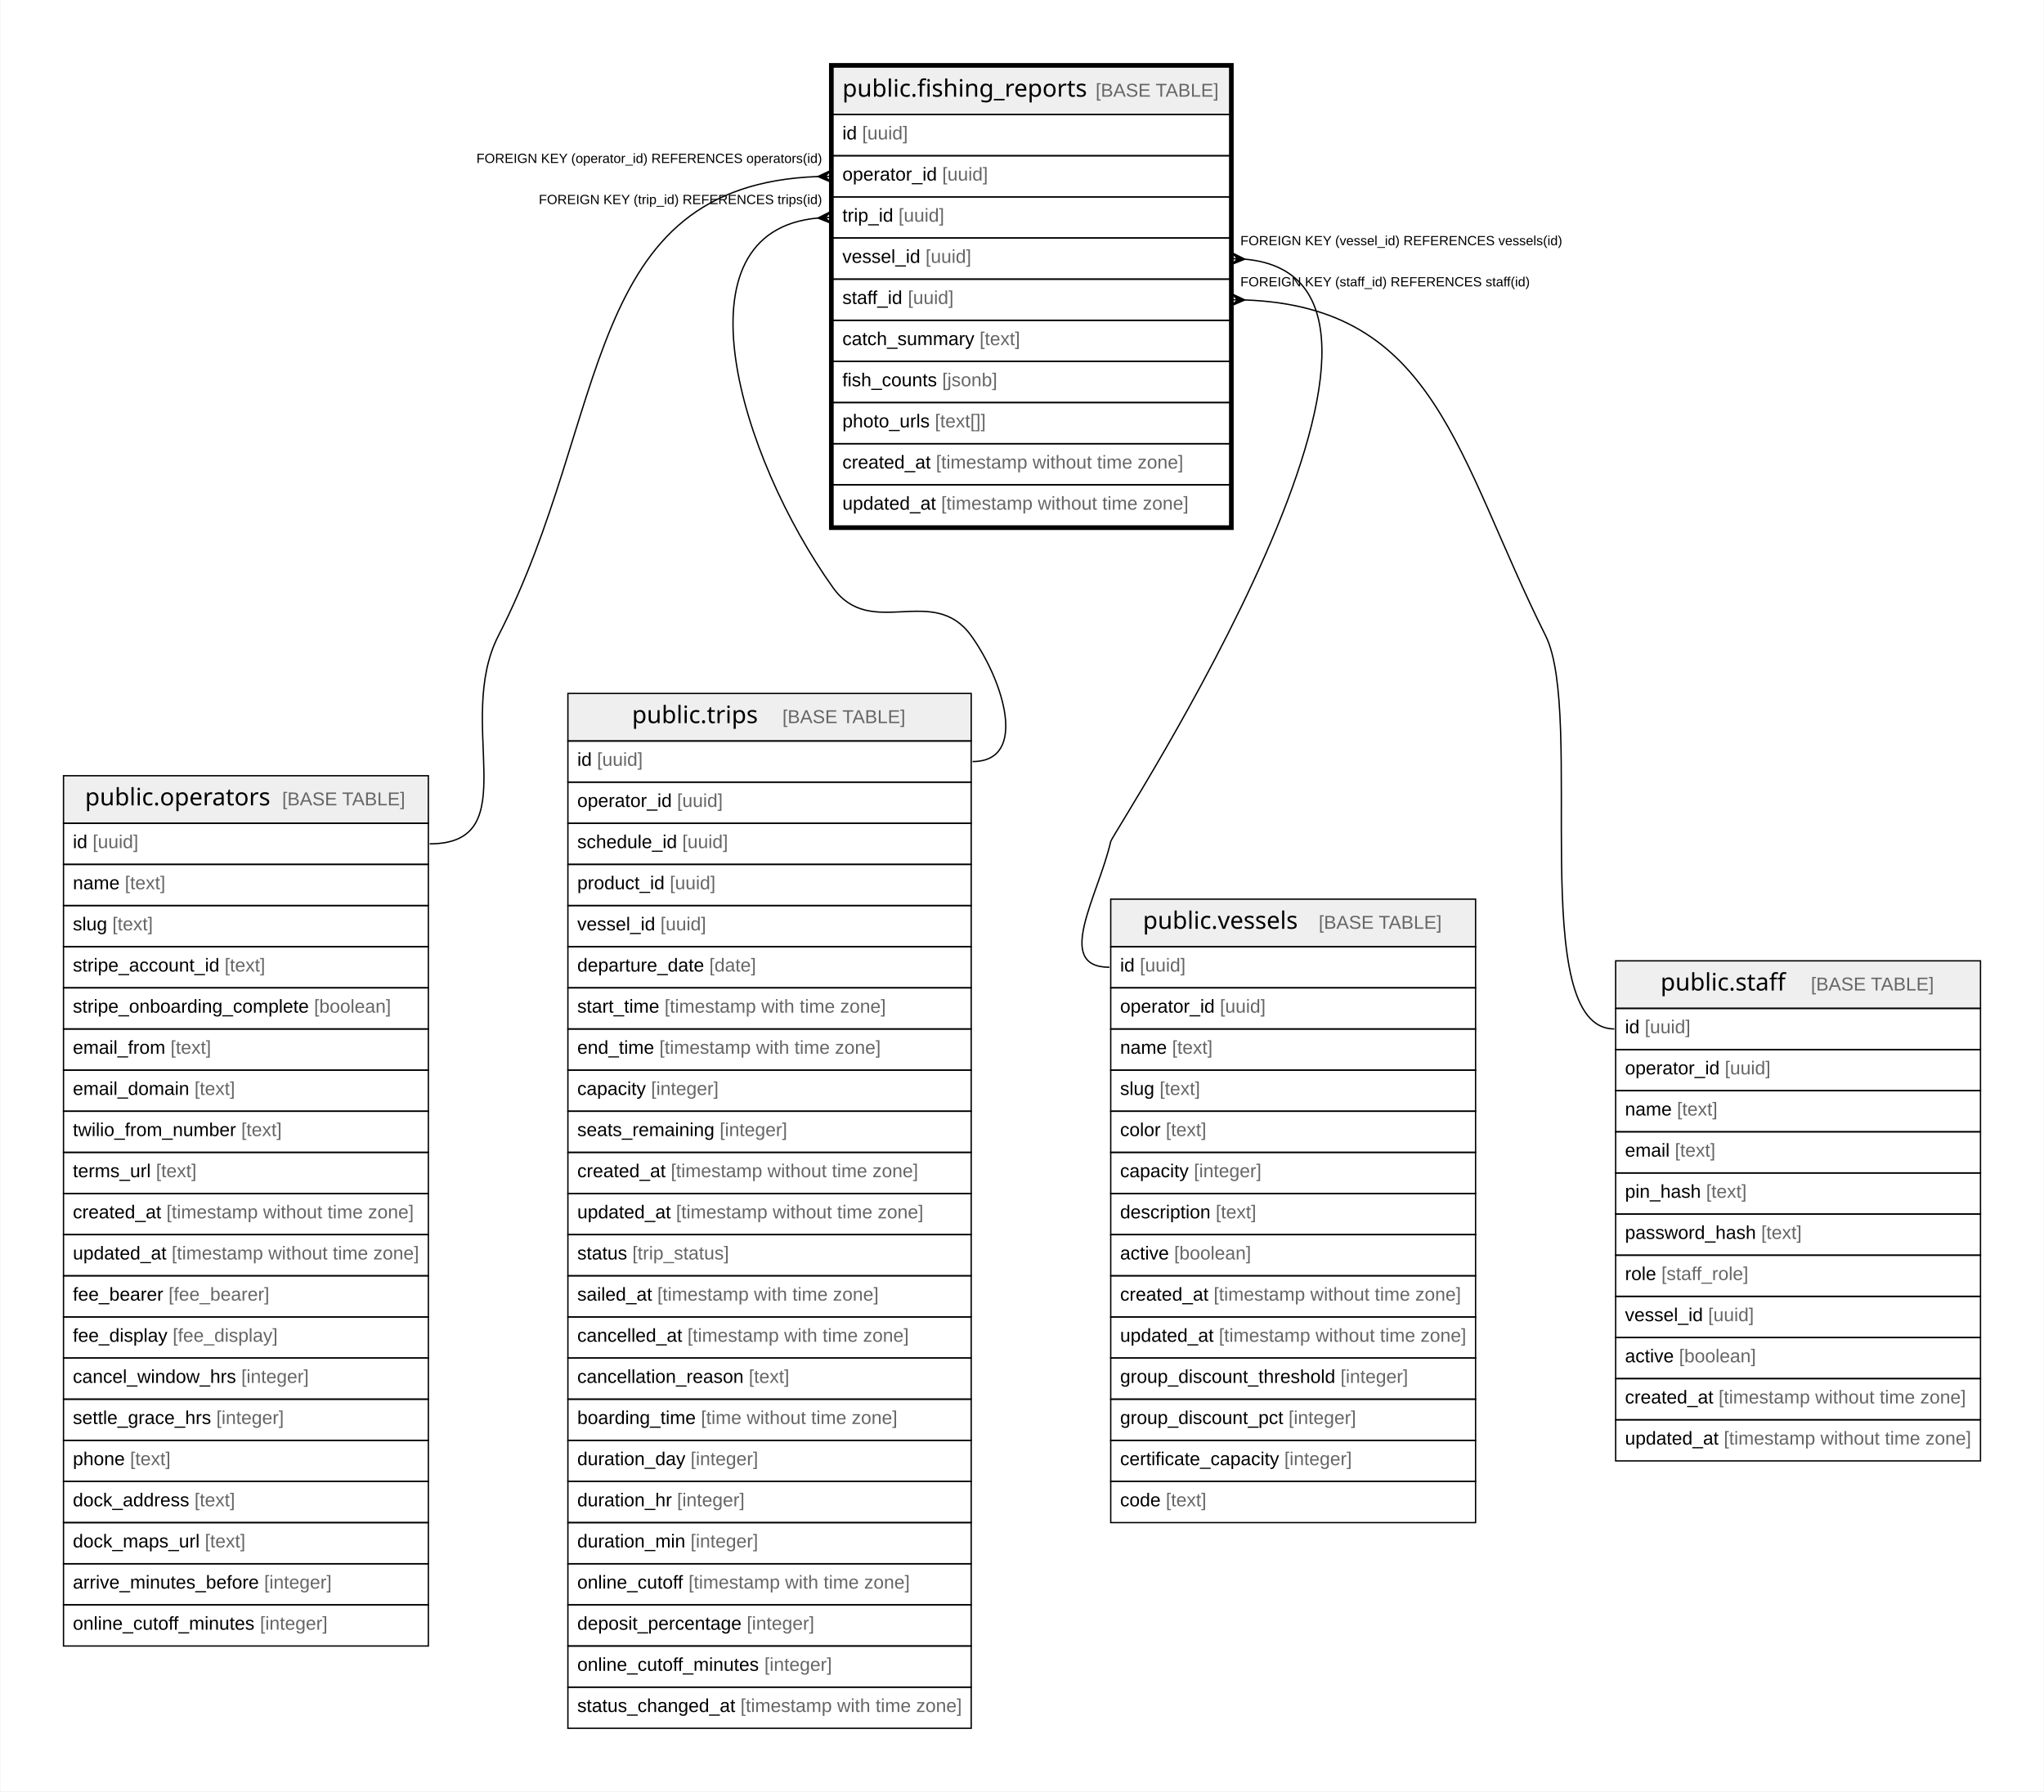
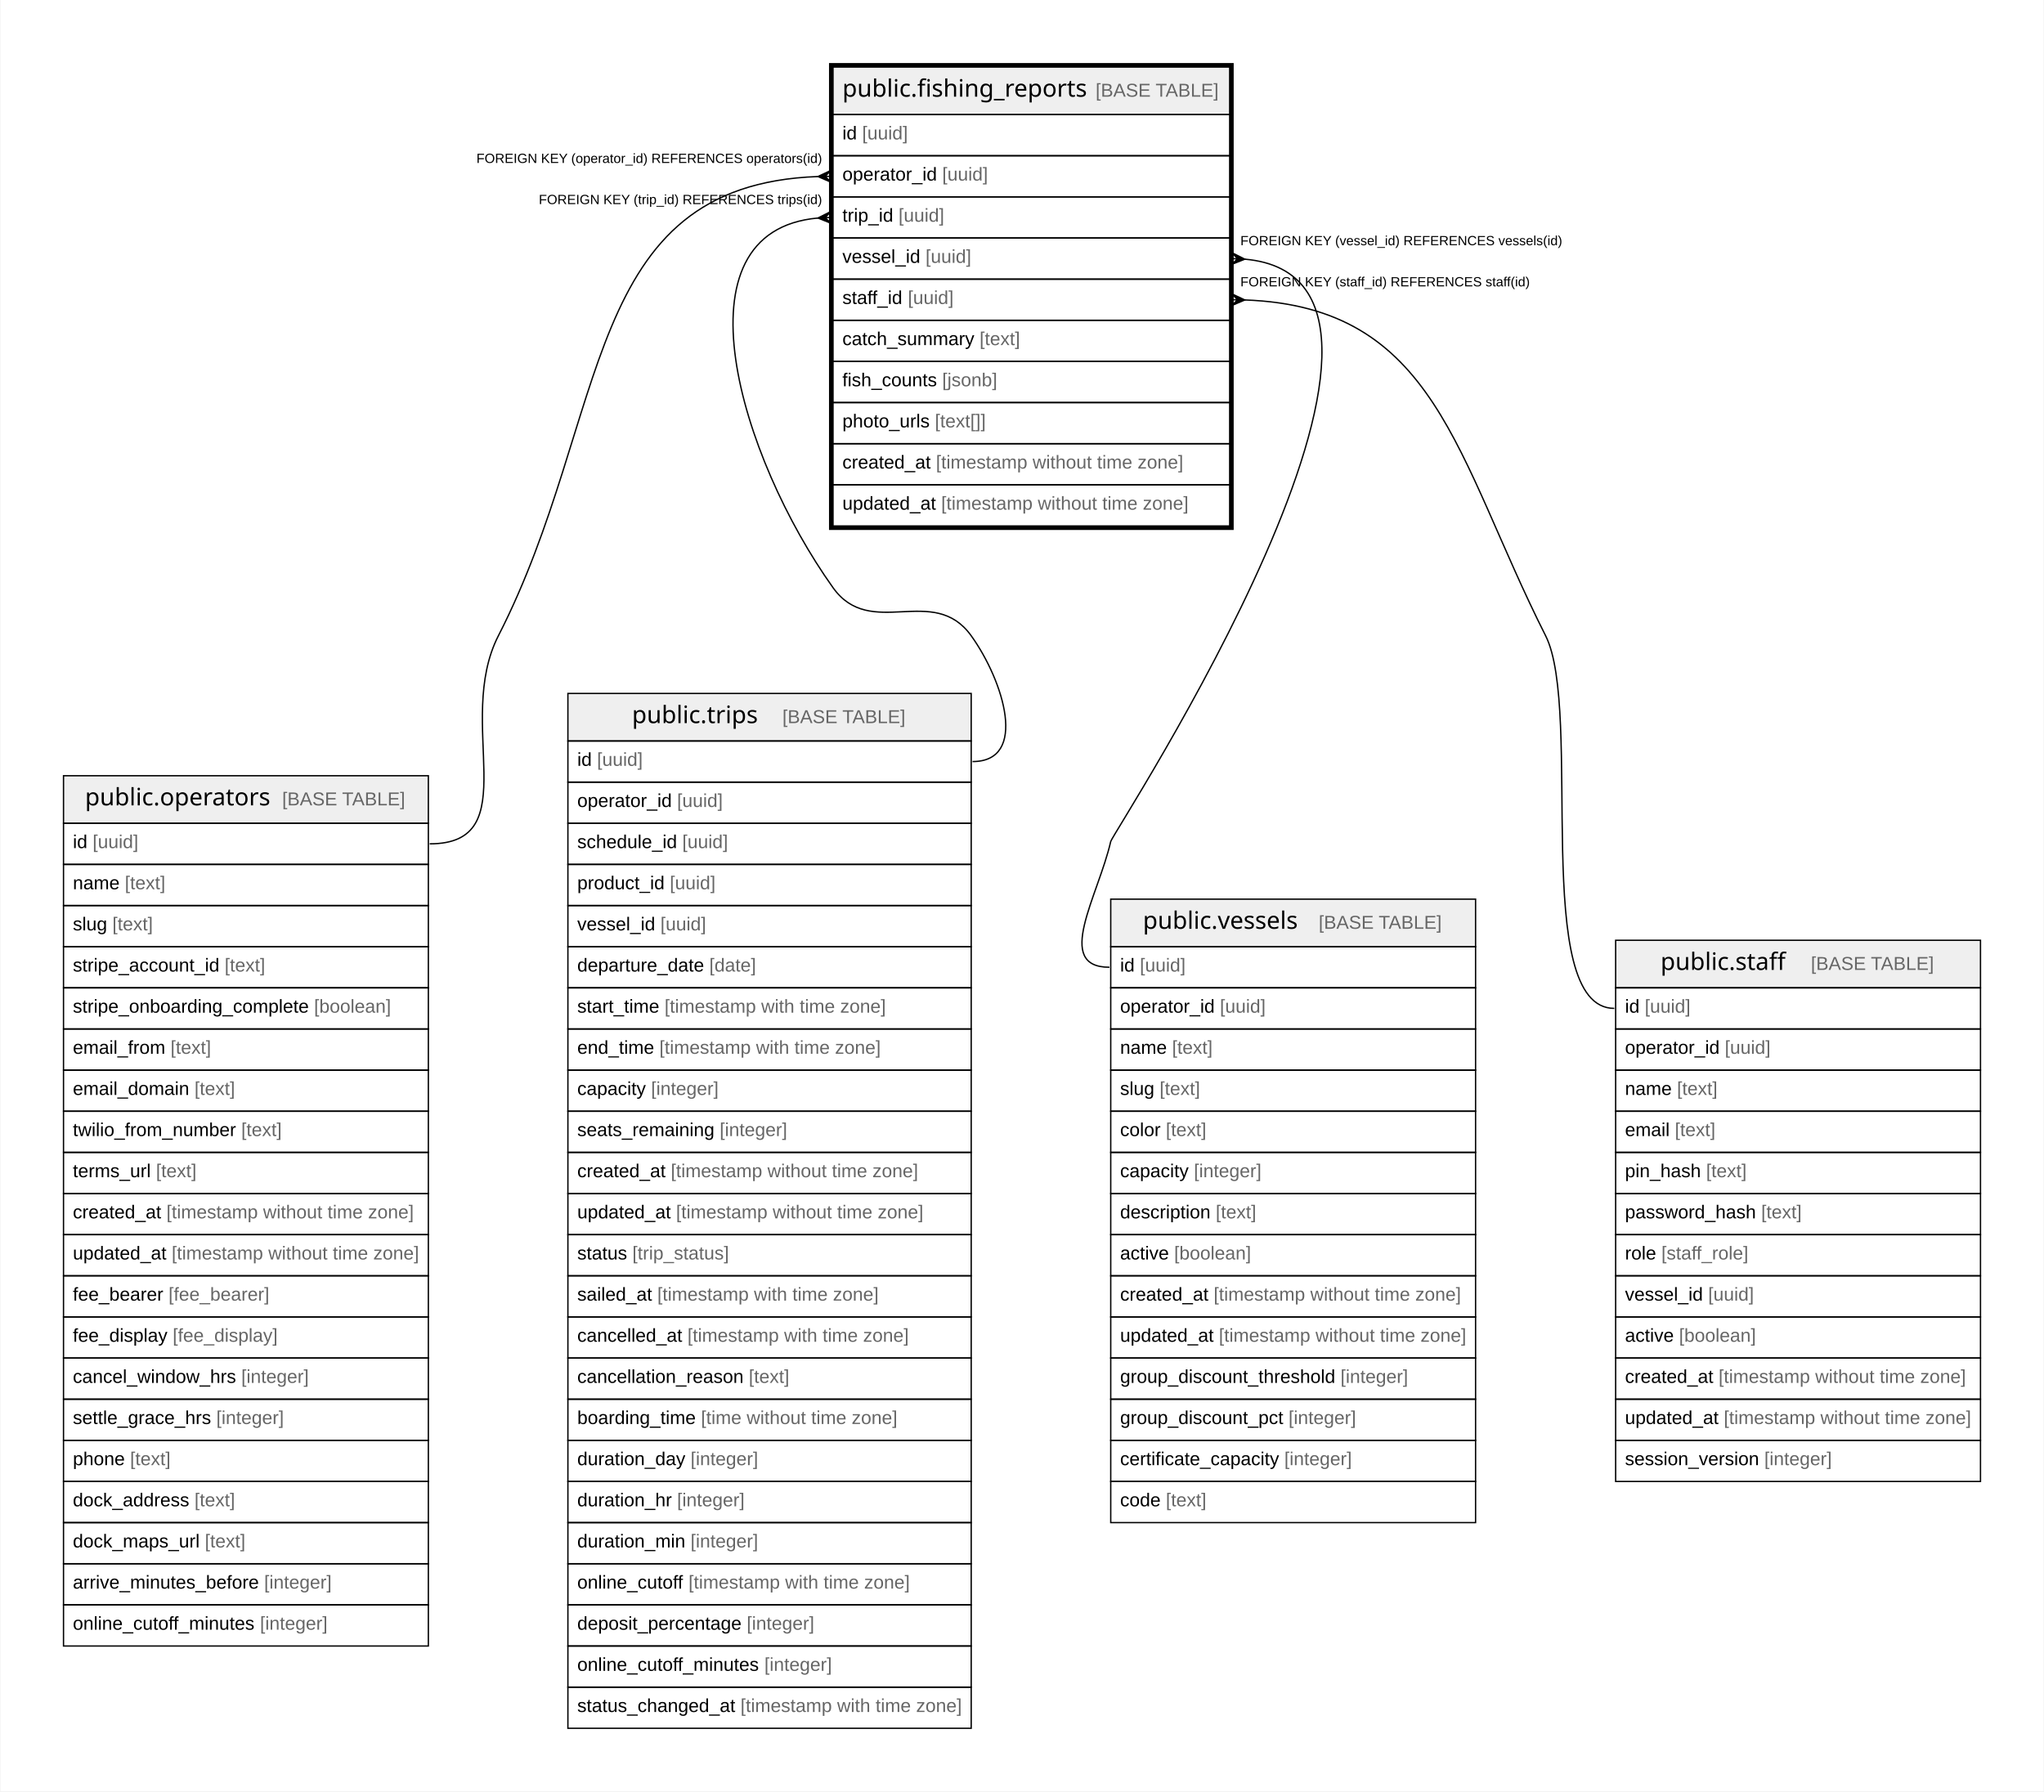
<svg xmlns="http://www.w3.org/2000/svg" width="1530pt" height="1341pt" viewBox="0.00 0.00 1529.54 1341.20">
  <g id="graph0" class="graph" transform="scale(1 1) rotate(0) translate(4 1337.2)">
    <polygon fill="white" stroke="none" points="-4,4 -4,-1337.2 1525.54,-1337.2 1525.54,4 -4,4" />
    <g id="node1" class="node">
      <polygon fill="#efefef" stroke="none" points="619.29,-1251.4 619.29,-1287 916.25,-1287 916.25,-1251.4 619.29,-1251.4" />
      <polygon fill="none" stroke="black" points="619.29,-1251.4 619.29,-1287 916.25,-1287 916.25,-1251.4 619.29,-1251.4" />
      <text text-anchor="start" x="626.29" y="-1264.8" font-family="Arial Bold" font-size="18.00">public.fishing_reports</text>
      <text text-anchor="start" x="784.76" y="-1264.8" font-family="Arial" font-size="14.00">    </text>
      <text text-anchor="start" x="815.88" y="-1264.8" font-family="Arial" font-size="14.00" fill="#666666">[BASE TABLE]</text>
      <polygon fill="none" stroke="black" points="619.29,-1220.6 619.29,-1251.4 916.25,-1251.4 916.25,-1220.6 619.29,-1220.6" />
      <text text-anchor="start" x="626.29" y="-1232.8" font-family="Arial" font-size="14.00">id </text>
      <text text-anchor="start" x="641.08" y="-1232.8" font-family="Arial" font-size="14.00" fill="#666666">[uuid]</text>
      <polygon fill="none" stroke="black" points="619.29,-1189.8 619.29,-1220.6 916.25,-1220.6 916.25,-1189.8 619.29,-1189.8" />
      <text text-anchor="start" x="626.29" y="-1202" font-family="Arial" font-size="14.00">operator_id </text>
      <text text-anchor="start" x="701.01" y="-1202" font-family="Arial" font-size="14.00" fill="#666666">[uuid]</text>
      <polygon fill="none" stroke="black" points="619.29,-1159 619.29,-1189.8 916.25,-1189.8 916.25,-1159 619.29,-1159" />
      <text text-anchor="start" x="626.29" y="-1171.2" font-family="Arial" font-size="14.00">trip_id </text>
      <text text-anchor="start" x="668.31" y="-1171.2" font-family="Arial" font-size="14.00" fill="#666666">[uuid]</text>
      <polygon fill="none" stroke="black" points="619.29,-1128.2 619.29,-1159 916.25,-1159 916.25,-1128.2 619.29,-1128.2" />
      <text text-anchor="start" x="626.29" y="-1140.4" font-family="Arial" font-size="14.00">vessel_id </text>
      <text text-anchor="start" x="688.54" y="-1140.4" font-family="Arial" font-size="14.00" fill="#666666">[uuid]</text>
      <polygon fill="none" stroke="black" points="619.29,-1097.4 619.29,-1128.2 916.25,-1128.2 916.25,-1097.4 619.29,-1097.4" />
      <text text-anchor="start" x="626.29" y="-1109.6" font-family="Arial" font-size="14.00">staff_id </text>
      <text text-anchor="start" x="675.32" y="-1109.6" font-family="Arial" font-size="14.00" fill="#666666">[uuid]</text>
      <polygon fill="none" stroke="black" points="619.29,-1066.6 619.29,-1097.4 916.25,-1097.4 916.25,-1066.6 619.29,-1066.6" />
      <text text-anchor="start" x="626.29" y="-1078.8" font-family="Arial" font-size="14.00">catch_summary </text>
      <text text-anchor="start" x="728.99" y="-1078.8" font-family="Arial" font-size="14.00" fill="#666666">[text]</text>
      <polygon fill="none" stroke="black" points="619.29,-1035.8 619.29,-1066.6 916.25,-1066.6 916.25,-1035.8 619.29,-1035.8" />
      <text text-anchor="start" x="626.29" y="-1048" font-family="Arial" font-size="14.00">fish_counts </text>
      <text text-anchor="start" x="701" y="-1048" font-family="Arial" font-size="14.00" fill="#666666">[jsonb]</text>
      <polygon fill="none" stroke="black" points="619.29,-1005 619.29,-1035.8 916.25,-1035.8 916.25,-1005 619.29,-1005" />
      <text text-anchor="start" x="626.29" y="-1017.2" font-family="Arial" font-size="14.00">photo_urls </text>
      <text text-anchor="start" x="695.56" y="-1017.2" font-family="Arial" font-size="14.00" fill="#666666">[text[]]</text>
      <polygon fill="none" stroke="black" points="619.29,-974.2 619.29,-1005 916.25,-1005 916.25,-974.2 619.29,-974.2" />
      <text text-anchor="start" x="626.29" y="-986.4" font-family="Arial" font-size="14.00">created_at </text>
      <text text-anchor="start" x="696.34" y="-986.4" font-family="Arial" font-size="14.00" fill="#666666">[timestamp without time zone]</text>
      <polygon fill="none" stroke="black" points="619.29,-943.4 619.29,-974.2 916.25,-974.2 916.25,-943.4 619.29,-943.4" />
      <text text-anchor="start" x="626.29" y="-955.6" font-family="Arial" font-size="14.00">updated_at </text>
      <text text-anchor="start" x="700.25" y="-955.6" font-family="Arial" font-size="14.00" fill="#666666">[timestamp without time zone]</text>
      <polygon fill="none" stroke="black" stroke-width="3" points="617.79,-941.9 617.79,-1288.5 917.75,-1288.5 917.75,-941.9 617.79,-941.9" />
    </g>
    <g id="node2" class="node">
      <polygon fill="#efefef" stroke="none" points="43.2,-720.8 43.2,-756.4 316.34,-756.4 316.34,-720.8 43.2,-720.8" />
      <polygon fill="none" stroke="black" points="43.2,-720.8 43.2,-756.4 316.34,-756.4 316.34,-720.8 43.2,-720.8" />
      <text text-anchor="start" x="59.3" y="-734.2" font-family="Arial Bold" font-size="18.00">public.operators</text>
      <text text-anchor="start" x="175.76" y="-734.2" font-family="Arial" font-size="14.00">    </text>
      <text text-anchor="start" x="206.88" y="-734.2" font-family="Arial" font-size="14.00" fill="#666666">[BASE TABLE]</text>
      <polygon fill="none" stroke="black" points="43.2,-690 43.2,-720.8 316.34,-720.8 316.34,-690 43.2,-690" />
      <text text-anchor="start" x="50.2" y="-702.2" font-family="Arial" font-size="14.00">id </text>
      <text text-anchor="start" x="64.99" y="-702.2" font-family="Arial" font-size="14.00" fill="#666666">[uuid]</text>
      <polygon fill="none" stroke="black" points="43.2,-659.2 43.2,-690 316.34,-690 316.34,-659.2 43.2,-659.2" />
      <text text-anchor="start" x="50.2" y="-671.4" font-family="Arial" font-size="14.00">name </text>
      <text text-anchor="start" x="89.11" y="-671.4" font-family="Arial" font-size="14.00" fill="#666666">[text]</text>
      <polygon fill="none" stroke="black" points="43.2,-628.4 43.2,-659.2 316.34,-659.2 316.34,-628.4 43.2,-628.4" />
      <text text-anchor="start" x="50.2" y="-640.6" font-family="Arial" font-size="14.00">slug </text>
      <text text-anchor="start" x="79.77" y="-640.6" font-family="Arial" font-size="14.00" fill="#666666">[text]</text>
      <polygon fill="none" stroke="black" points="43.2,-597.6 43.2,-628.4 316.34,-628.4 316.34,-597.6 43.2,-597.6" />
      <text text-anchor="start" x="50.2" y="-609.8" font-family="Arial" font-size="14.00">stripe_account_id </text>
      <text text-anchor="start" x="163.83" y="-609.8" font-family="Arial" font-size="14.00" fill="#666666">[text]</text>
      <polygon fill="none" stroke="black" points="43.2,-566.8 43.2,-597.6 316.34,-597.6 316.34,-566.8 43.2,-566.8" />
      <text text-anchor="start" x="50.2" y="-579" font-family="Arial" font-size="14.00">stripe_onboarding_complete </text>
      <text text-anchor="start" x="230.76" y="-579" font-family="Arial" font-size="14.00" fill="#666666">[boolean]</text>
      <polygon fill="none" stroke="black" points="43.2,-536 43.2,-566.8 316.34,-566.8 316.34,-536 43.2,-536" />
      <text text-anchor="start" x="50.2" y="-548.2" font-family="Arial" font-size="14.00">email_from </text>
      <text text-anchor="start" x="123.33" y="-548.2" font-family="Arial" font-size="14.00" fill="#666666">[text]</text>
      <polygon fill="none" stroke="black" points="43.2,-505.2 43.2,-536 316.34,-536 316.34,-505.2 43.2,-505.2" />
      <text text-anchor="start" x="50.2" y="-517.4" font-family="Arial" font-size="14.00">email_domain </text>
      <text text-anchor="start" x="141.25" y="-517.4" font-family="Arial" font-size="14.00" fill="#666666">[text]</text>
      <polygon fill="none" stroke="black" points="43.2,-474.4 43.2,-505.2 316.34,-505.2 316.34,-474.4 43.2,-474.4" />
      <text text-anchor="start" x="50.2" y="-486.6" font-family="Arial" font-size="14.00">twilio_from_number </text>
      <text text-anchor="start" x="176.25" y="-486.6" font-family="Arial" font-size="14.00" fill="#666666">[text]</text>
      <polygon fill="none" stroke="black" points="43.2,-443.6 43.2,-474.4 316.34,-474.4 316.34,-443.6 43.2,-443.6" />
      <text text-anchor="start" x="50.2" y="-455.8" font-family="Arial" font-size="14.00">terms_url </text>
      <text text-anchor="start" x="112.43" y="-455.8" font-family="Arial" font-size="14.00" fill="#666666">[text]</text>
      <polygon fill="none" stroke="black" points="43.2,-412.8 43.2,-443.6 316.34,-443.6 316.34,-412.8 43.2,-412.8" />
      <text text-anchor="start" x="50.2" y="-425" font-family="Arial" font-size="14.00">created_at </text>
      <text text-anchor="start" x="120.25" y="-425" font-family="Arial" font-size="14.00" fill="#666666">[timestamp without time zone]</text>
      <polygon fill="none" stroke="black" points="43.2,-382 43.2,-412.8 316.34,-412.8 316.34,-382 43.2,-382" />
      <text text-anchor="start" x="50.2" y="-394.2" font-family="Arial" font-size="14.00">updated_at </text>
      <text text-anchor="start" x="124.16" y="-394.2" font-family="Arial" font-size="14.00" fill="#666666">[timestamp without time zone]</text>
      <polygon fill="none" stroke="black" points="43.2,-351.2 43.2,-382 316.34,-382 316.34,-351.2 43.2,-351.2" />
      <text text-anchor="start" x="50.2" y="-363.4" font-family="Arial" font-size="14.00">fee_bearer </text>
      <text text-anchor="start" x="121.81" y="-363.4" font-family="Arial" font-size="14.00" fill="#666666">[fee_bearer]</text>
      <polygon fill="none" stroke="black" points="43.2,-320.4 43.2,-351.2 316.34,-351.2 316.34,-320.4 43.2,-320.4" />
      <text text-anchor="start" x="50.2" y="-332.6" font-family="Arial" font-size="14.00">fee_display </text>
      <text text-anchor="start" x="124.92" y="-332.6" font-family="Arial" font-size="14.00" fill="#666666">[fee_display]</text>
      <polygon fill="none" stroke="black" points="43.2,-289.6 43.2,-320.4 316.34,-320.4 316.34,-289.6 43.2,-289.6" />
      <text text-anchor="start" x="50.2" y="-301.8" font-family="Arial" font-size="14.00">cancel_window_hrs </text>
      <text text-anchor="start" x="176.27" y="-301.8" font-family="Arial" font-size="14.00" fill="#666666">[integer]</text>
      <polygon fill="none" stroke="black" points="43.2,-258.8 43.2,-289.6 316.34,-289.6 316.34,-258.8 43.2,-258.8" />
      <text text-anchor="start" x="50.2" y="-271" font-family="Arial" font-size="14.00">settle_grace_hrs </text>
      <text text-anchor="start" x="157.59" y="-271" font-family="Arial" font-size="14.00" fill="#666666">[integer]</text>
      <polygon fill="none" stroke="black" points="43.2,-228 43.2,-258.8 316.34,-258.8 316.34,-228 43.2,-228" />
      <text text-anchor="start" x="50.2" y="-240.2" font-family="Arial" font-size="14.00">phone </text>
      <text text-anchor="start" x="93.02" y="-240.2" font-family="Arial" font-size="14.00" fill="#666666">[text]</text>
      <polygon fill="none" stroke="black" points="43.2,-197.2 43.2,-228 316.34,-228 316.34,-197.2 43.2,-197.2" />
      <text text-anchor="start" x="50.2" y="-209.4" font-family="Arial" font-size="14.00">dock_address </text>
      <text text-anchor="start" x="141.25" y="-209.4" font-family="Arial" font-size="14.00" fill="#666666">[text]</text>
      <polygon fill="none" stroke="black" points="43.2,-166.4 43.2,-197.2 316.34,-197.2 316.34,-166.4 43.2,-166.4" />
      <text text-anchor="start" x="50.2" y="-178.6" font-family="Arial" font-size="14.00">dock_maps_url </text>
      <text text-anchor="start" x="149.03" y="-178.6" font-family="Arial" font-size="14.00" fill="#666666">[text]</text>
      <polygon fill="none" stroke="black" points="43.2,-135.6 43.2,-166.4 316.34,-166.4 316.34,-135.6 43.2,-135.6" />
      <text text-anchor="start" x="50.2" y="-147.8" font-family="Arial" font-size="14.00">arrive_minutes_before </text>
      <text text-anchor="start" x="193.39" y="-147.8" font-family="Arial" font-size="14.00" fill="#666666">[integer]</text>
      <polygon fill="none" stroke="black" points="43.2,-104.8 43.2,-135.6 316.34,-135.6 316.34,-104.8 43.2,-104.8" />
      <text text-anchor="start" x="50.2" y="-117" font-family="Arial" font-size="14.00">online_cutoff_minutes </text>
      <text text-anchor="start" x="190.29" y="-117" font-family="Arial" font-size="14.00" fill="#666666">[integer]</text>
    </g>
    <g id="edge1" class="edge">
      <path fill="none" stroke="black" d="M608,-1205.02C430.32,-1198.68 453.25,-1026.2 368.77,-861.2 335.54,-796.29 390.26,-705.4 317.34,-705.4" />
      <polygon fill="black" stroke="black" points="607.96,-1205.02 617.88,-1209.69 613.29,-1205.11 617.62,-1205.19 617.62,-1205.19 617.62,-1205.19 613.29,-1205.11 618.03,-1200.69 607.96,-1205.02" />
      <text text-anchor="start" x="352.32" y="-1215.2" font-family="Arial" font-size="10.00">FOREIGN KEY (operator_id) REFERENCES operators(id)</text>
    </g>
    <g id="node3" class="node">
      <polygon fill="#efefef" stroke="none" points="420.81,-782.4 420.81,-818 722.74,-818 722.74,-782.4 420.81,-782.4" />
      <polygon fill="none" stroke="black" points="420.81,-782.4 420.81,-818 722.74,-818 722.74,-782.4 420.81,-782.4" />
      <text text-anchor="start" x="468.78" y="-795.8" font-family="Arial Bold" font-size="18.00">public.trips</text>
      <text text-anchor="start" x="550.27" y="-795.8" font-family="Arial" font-size="14.00">    </text>
      <text text-anchor="start" x="581.39" y="-795.8" font-family="Arial" font-size="14.00" fill="#666666">[BASE TABLE]</text>
      <polygon fill="none" stroke="black" points="420.81,-751.6 420.81,-782.4 722.74,-782.4 722.74,-751.6 420.81,-751.6" />
      <text text-anchor="start" x="427.81" y="-763.8" font-family="Arial" font-size="14.00">id </text>
      <text text-anchor="start" x="442.59" y="-763.8" font-family="Arial" font-size="14.00" fill="#666666">[uuid]</text>
      <polygon fill="none" stroke="black" points="420.81,-720.8 420.81,-751.6 722.74,-751.6 722.74,-720.8 420.81,-720.8" />
      <text text-anchor="start" x="427.81" y="-733" font-family="Arial" font-size="14.00">operator_id </text>
      <text text-anchor="start" x="502.52" y="-733" font-family="Arial" font-size="14.00" fill="#666666">[uuid]</text>
      <polygon fill="none" stroke="black" points="420.81,-690 420.81,-720.8 722.74,-720.8 722.74,-690 420.81,-690" />
      <text text-anchor="start" x="427.81" y="-702.2" font-family="Arial" font-size="14.00">schedule_id </text>
      <text text-anchor="start" x="506.42" y="-702.2" font-family="Arial" font-size="14.00" fill="#666666">[uuid]</text>
      <polygon fill="none" stroke="black" points="420.81,-659.2 420.81,-690 722.74,-690 722.74,-659.2 420.81,-659.2" />
      <text text-anchor="start" x="427.81" y="-671.4" font-family="Arial" font-size="14.00">product_id </text>
      <text text-anchor="start" x="497.08" y="-671.4" font-family="Arial" font-size="14.00" fill="#666666">[uuid]</text>
      <polygon fill="none" stroke="black" points="420.81,-628.4 420.81,-659.2 722.74,-659.2 722.74,-628.4 420.81,-628.4" />
      <text text-anchor="start" x="427.81" y="-640.6" font-family="Arial" font-size="14.00">vessel_id </text>
      <text text-anchor="start" x="490.06" y="-640.6" font-family="Arial" font-size="14.00" fill="#666666">[uuid]</text>
      <polygon fill="none" stroke="black" points="420.81,-597.6 420.81,-628.4 722.74,-628.4 722.74,-597.6 420.81,-597.6" />
      <text text-anchor="start" x="427.81" y="-609.8" font-family="Arial" font-size="14.00">departure_date </text>
      <text text-anchor="start" x="526.66" y="-609.8" font-family="Arial" font-size="14.00" fill="#666666">[date]</text>
      <polygon fill="none" stroke="black" points="420.81,-566.8 420.81,-597.6 722.74,-597.6 722.74,-566.8 420.81,-566.8" />
      <text text-anchor="start" x="427.81" y="-579" font-family="Arial" font-size="14.00">start_time </text>
      <text text-anchor="start" x="493.16" y="-579" font-family="Arial" font-size="14.00" fill="#666666">[timestamp with time zone]</text>
      <polygon fill="none" stroke="black" points="420.81,-536 420.81,-566.8 722.74,-566.8 722.74,-536 420.81,-536" />
      <text text-anchor="start" x="427.81" y="-548.2" font-family="Arial" font-size="14.00">end_time </text>
      <text text-anchor="start" x="489.29" y="-548.2" font-family="Arial" font-size="14.00" fill="#666666">[timestamp with time zone]</text>
      <polygon fill="none" stroke="black" points="420.81,-505.2 420.81,-536 722.74,-536 722.74,-505.2 420.81,-505.2" />
      <text text-anchor="start" x="427.81" y="-517.4" font-family="Arial" font-size="14.00">capacity </text>
      <text text-anchor="start" x="483.05" y="-517.4" font-family="Arial" font-size="14.00" fill="#666666">[integer]</text>
      <polygon fill="none" stroke="black" points="420.81,-474.4 420.81,-505.2 722.74,-505.2 722.74,-474.4 420.81,-474.4" />
      <text text-anchor="start" x="427.81" y="-486.6" font-family="Arial" font-size="14.00">seats_remaining </text>
      <text text-anchor="start" x="534.42" y="-486.6" font-family="Arial" font-size="14.00" fill="#666666">[integer]</text>
      <polygon fill="none" stroke="black" points="420.81,-443.6 420.81,-474.4 722.74,-474.4 722.74,-443.6 420.81,-443.6" />
      <text text-anchor="start" x="427.81" y="-455.8" font-family="Arial" font-size="14.00">created_at </text>
      <text text-anchor="start" x="497.85" y="-455.8" font-family="Arial" font-size="14.00" fill="#666666">[timestamp without time zone]</text>
      <polygon fill="none" stroke="black" points="420.81,-412.8 420.81,-443.6 722.74,-443.6 722.74,-412.8 420.81,-412.8" />
      <text text-anchor="start" x="427.81" y="-425" font-family="Arial" font-size="14.00">updated_at </text>
      <text text-anchor="start" x="501.76" y="-425" font-family="Arial" font-size="14.00" fill="#666666">[timestamp without time zone]</text>
      <polygon fill="none" stroke="black" points="420.81,-382 420.81,-412.8 722.74,-412.8 722.74,-382 420.81,-382" />
      <text text-anchor="start" x="427.81" y="-394.2" font-family="Arial" font-size="14.00">status </text>
      <text text-anchor="start" x="469.05" y="-394.2" font-family="Arial" font-size="14.00" fill="#666666">[trip_status]</text>
      <polygon fill="none" stroke="black" points="420.81,-351.2 420.81,-382 722.74,-382 722.74,-351.2 420.81,-351.2" />
      <text text-anchor="start" x="427.81" y="-363.4" font-family="Arial" font-size="14.00">sailed_at </text>
      <text text-anchor="start" x="487.74" y="-363.4" font-family="Arial" font-size="14.00" fill="#666666">[timestamp with time zone]</text>
      <polygon fill="none" stroke="black" points="420.81,-320.4 420.81,-351.2 722.74,-351.2 722.74,-320.4 420.81,-320.4" />
      <text text-anchor="start" x="427.81" y="-332.6" font-family="Arial" font-size="14.00">cancelled_at </text>
      <text text-anchor="start" x="510.31" y="-332.6" font-family="Arial" font-size="14.00" fill="#666666">[timestamp with time zone]</text>
      <polygon fill="none" stroke="black" points="420.81,-289.6 420.81,-320.4 722.74,-320.4 722.74,-289.6 420.81,-289.6" />
      <text text-anchor="start" x="427.81" y="-301.8" font-family="Arial" font-size="14.00">cancellation_reason </text>
      <text text-anchor="start" x="556.23" y="-301.8" font-family="Arial" font-size="14.00" fill="#666666">[text]</text>
      <polygon fill="none" stroke="black" points="420.81,-258.8 420.81,-289.6 722.74,-289.6 722.74,-258.8 420.81,-258.8" />
      <text text-anchor="start" x="427.81" y="-271" font-family="Arial" font-size="14.00">boarding_time </text>
      <text text-anchor="start" x="520.42" y="-271" font-family="Arial" font-size="14.00" fill="#666666">[time without time zone]</text>
      <polygon fill="none" stroke="black" points="420.81,-228 420.81,-258.8 722.74,-258.8 722.74,-228 420.81,-228" />
      <text text-anchor="start" x="427.81" y="-240.2" font-family="Arial" font-size="14.00">duration_day </text>
      <text text-anchor="start" x="512.65" y="-240.2" font-family="Arial" font-size="14.00" fill="#666666">[integer]</text>
      <polygon fill="none" stroke="black" points="420.81,-197.2 420.81,-228 722.74,-228 722.74,-197.2 420.81,-197.2" />
      <text text-anchor="start" x="427.81" y="-209.4" font-family="Arial" font-size="14.00">duration_hr </text>
      <text text-anchor="start" x="502.52" y="-209.4" font-family="Arial" font-size="14.00" fill="#666666">[integer]</text>
      <polygon fill="none" stroke="black" points="420.81,-166.4 420.81,-197.2 722.74,-197.2 722.74,-166.4 420.81,-166.4" />
      <text text-anchor="start" x="427.81" y="-178.6" font-family="Arial" font-size="14.00">duration_min </text>
      <text text-anchor="start" x="512.63" y="-178.6" font-family="Arial" font-size="14.00" fill="#666666">[integer]</text>
      <polygon fill="none" stroke="black" points="420.81,-135.6 420.81,-166.4 722.74,-166.4 722.74,-135.6 420.81,-135.6" />
      <text text-anchor="start" x="427.81" y="-147.8" font-family="Arial" font-size="14.00">online_cutoff </text>
      <text text-anchor="start" x="511.09" y="-147.8" font-family="Arial" font-size="14.00" fill="#666666">[timestamp with time zone]</text>
      <polygon fill="none" stroke="black" points="420.81,-104.8 420.81,-135.6 722.74,-135.6 722.74,-104.8 420.81,-104.8" />
      <text text-anchor="start" x="427.81" y="-117" font-family="Arial" font-size="14.00">deposit_percentage </text>
      <text text-anchor="start" x="554.68" y="-117" font-family="Arial" font-size="14.00" fill="#666666">[integer]</text>
      <polygon fill="none" stroke="black" points="420.81,-74 420.81,-104.8 722.74,-104.8 722.74,-74 420.81,-74" />
      <text text-anchor="start" x="427.81" y="-86.2" font-family="Arial" font-size="14.00">online_cutoff_minutes </text>
      <text text-anchor="start" x="567.9" y="-86.2" font-family="Arial" font-size="14.00" fill="#666666">[integer]</text>
      <polygon fill="none" stroke="black" points="420.81,-43.2 420.81,-74 722.74,-74 722.74,-43.2 420.81,-43.2" />
      <text text-anchor="start" x="427.81" y="-55.4" font-family="Arial" font-size="14.00">status_changed_at </text>
      <text text-anchor="start" x="550.01" y="-55.4" font-family="Arial" font-size="14.00" fill="#666666">[timestamp with time zone]</text>
    </g>
    <g id="edge2" class="edge">
      <path fill="none" stroke="black" d="M607.91,-1173.95C498.19,-1164.1 549.83,-994.55 619.29,-897.2 647.57,-857.57 694.32,-900.73 722.74,-861.2 747.17,-827.2 765.61,-767 723.74,-767" />
      <polygon fill="black" stroke="black" points="607.96,-1173.95 617.76,-1178.88 613.29,-1174.18 617.62,-1174.37 617.62,-1174.37 617.62,-1174.37 613.29,-1174.18 618.15,-1169.89 607.96,-1173.95" />
      <text text-anchor="start" x="399.03" y="-1184.4" font-family="Arial" font-size="10.00">FOREIGN KEY (trip_id) REFERENCES trips(id)</text>
    </g>
    <g id="node4" class="node">
      <polygon fill="#efefef" stroke="none" points="827.2,-628.4 827.2,-664 1100.34,-664 1100.34,-628.4 827.2,-628.4" />
      <polygon fill="none" stroke="black" points="827.2,-628.4 827.2,-664 1100.34,-664 1100.34,-628.4 827.2,-628.4" />
      <text text-anchor="start" x="851.28" y="-641.8" font-family="Arial Bold" font-size="18.00">public.vessels</text>
      <text text-anchor="start" x="951.77" y="-641.8" font-family="Arial" font-size="14.00">    </text>
      <text text-anchor="start" x="982.89" y="-641.8" font-family="Arial" font-size="14.00" fill="#666666">[BASE TABLE]</text>
      <polygon fill="none" stroke="black" points="827.2,-597.6 827.2,-628.4 1100.34,-628.4 1100.34,-597.6 827.2,-597.6" />
      <text text-anchor="start" x="834.2" y="-609.8" font-family="Arial" font-size="14.00">id </text>
      <text text-anchor="start" x="848.99" y="-609.8" font-family="Arial" font-size="14.00" fill="#666666">[uuid]</text>
      <polygon fill="none" stroke="black" points="827.2,-566.8 827.2,-597.6 1100.34,-597.6 1100.34,-566.8 827.2,-566.8" />
      <text text-anchor="start" x="834.2" y="-579" font-family="Arial" font-size="14.00">operator_id </text>
      <text text-anchor="start" x="908.92" y="-579" font-family="Arial" font-size="14.00" fill="#666666">[uuid]</text>
      <polygon fill="none" stroke="black" points="827.2,-536 827.2,-566.8 1100.34,-566.8 1100.34,-536 827.2,-536" />
      <text text-anchor="start" x="834.2" y="-548.2" font-family="Arial" font-size="14.00">name </text>
      <text text-anchor="start" x="873.11" y="-548.2" font-family="Arial" font-size="14.00" fill="#666666">[text]</text>
      <polygon fill="none" stroke="black" points="827.2,-505.2 827.2,-536 1100.34,-536 1100.34,-505.2 827.2,-505.2" />
      <text text-anchor="start" x="834.2" y="-517.4" font-family="Arial" font-size="14.00">slug </text>
      <text text-anchor="start" x="863.77" y="-517.4" font-family="Arial" font-size="14.00" fill="#666666">[text]</text>
      <polygon fill="none" stroke="black" points="827.2,-474.4 827.2,-505.2 1100.34,-505.2 1100.34,-474.4 827.2,-474.4" />
      <text text-anchor="start" x="834.2" y="-486.6" font-family="Arial" font-size="14.00">color </text>
      <text text-anchor="start" x="868.43" y="-486.6" font-family="Arial" font-size="14.00" fill="#666666">[text]</text>
      <polygon fill="none" stroke="black" points="827.2,-443.6 827.2,-474.4 1100.34,-474.4 1100.34,-443.6 827.2,-443.6" />
      <text text-anchor="start" x="834.2" y="-455.8" font-family="Arial" font-size="14.00">capacity </text>
      <text text-anchor="start" x="889.45" y="-455.8" font-family="Arial" font-size="14.00" fill="#666666">[integer]</text>
      <polygon fill="none" stroke="black" points="827.2,-412.8 827.2,-443.6 1100.34,-443.6 1100.34,-412.8 827.2,-412.8" />
      <text text-anchor="start" x="834.2" y="-425" font-family="Arial" font-size="14.00">description </text>
      <text text-anchor="start" x="905.79" y="-425" font-family="Arial" font-size="14.00" fill="#666666">[text]</text>
      <polygon fill="none" stroke="black" points="827.2,-382 827.2,-412.8 1100.34,-412.8 1100.34,-382 827.2,-382" />
      <text text-anchor="start" x="834.2" y="-394.2" font-family="Arial" font-size="14.00">active </text>
      <text text-anchor="start" x="874.66" y="-394.2" font-family="Arial" font-size="14.00" fill="#666666">[boolean]</text>
      <polygon fill="none" stroke="black" points="827.2,-351.2 827.2,-382 1100.34,-382 1100.34,-351.2 827.2,-351.2" />
      <text text-anchor="start" x="834.2" y="-363.4" font-family="Arial" font-size="14.00">created_at </text>
      <text text-anchor="start" x="904.25" y="-363.4" font-family="Arial" font-size="14.00" fill="#666666">[timestamp without time zone]</text>
      <polygon fill="none" stroke="black" points="827.2,-320.4 827.2,-351.2 1100.34,-351.2 1100.34,-320.4 827.2,-320.4" />
      <text text-anchor="start" x="834.2" y="-332.6" font-family="Arial" font-size="14.00">updated_at </text>
      <text text-anchor="start" x="908.16" y="-332.6" font-family="Arial" font-size="14.00" fill="#666666">[timestamp without time zone]</text>
      <polygon fill="none" stroke="black" points="827.2,-289.6 827.2,-320.4 1100.34,-320.4 1100.34,-289.6 827.2,-289.6" />
      <text text-anchor="start" x="834.2" y="-301.8" font-family="Arial" font-size="14.00">group_discount_threshold </text>
      <text text-anchor="start" x="999.21" y="-301.8" font-family="Arial" font-size="14.00" fill="#666666">[integer]</text>
      <polygon fill="none" stroke="black" points="827.2,-258.8 827.2,-289.6 1100.34,-289.6 1100.34,-258.8 827.2,-258.8" />
      <text text-anchor="start" x="834.2" y="-271" font-family="Arial" font-size="14.00">group_discount_pct </text>
      <text text-anchor="start" x="960.29" y="-271" font-family="Arial" font-size="14.00" fill="#666666">[integer]</text>
      <polygon fill="none" stroke="black" points="827.2,-228 827.2,-258.8 1100.34,-258.8 1100.34,-228 827.2,-228" />
      <text text-anchor="start" x="834.2" y="-240.2" font-family="Arial" font-size="14.00">certificate_capacity </text>
      <text text-anchor="start" x="957.14" y="-240.2" font-family="Arial" font-size="14.00" fill="#666666">[integer]</text>
      <polygon fill="none" stroke="black" points="827.2,-197.2 827.2,-228 1100.34,-228 1100.34,-197.2 827.2,-197.2" />
      <text text-anchor="start" x="834.2" y="-209.4" font-family="Arial" font-size="14.00">code </text>
      <text text-anchor="start" x="868.45" y="-209.4" font-family="Arial" font-size="14.00" fill="#666666">[text]</text>
    </g>
    <g id="edge3" class="edge">
      <path fill="none" stroke="black" d="M927.57,-1143.16C1100.96,-1127.8 828.7,-713.78 827.2,-707.2 817.88,-666.38 784.33,-613 826.2,-613" />
      <polygon fill="black" stroke="black" points="927.58,-1143.16 917.4,-1139.09 922.25,-1143.39 917.92,-1143.57 917.92,-1143.57 917.92,-1143.57 922.25,-1143.39 917.78,-1148.08 927.58,-1143.16" />
      <text text-anchor="start" x="924.25" y="-1153.6" font-family="Arial" font-size="10.00">FOREIGN KEY (vessel_id) REFERENCES vessels(id)</text>
    </g>
    <g id="node5" class="node">
-       <polygon fill="#efefef" stroke="none" points="1205.2,-582.2 1205.2,-617.8 1478.34,-617.8 1478.34,-582.2 1205.2,-582.2" />
-       <polygon fill="none" stroke="black" points="1205.2,-582.2 1205.2,-617.8 1478.34,-617.8 1478.34,-582.2 1205.2,-582.2" />
-       <text text-anchor="start" x="1238.79" y="-595.6" font-family="Arial Bold" font-size="18.00">public.staff</text>
-       <text text-anchor="start" x="1320.26" y="-595.6" font-family="Arial" font-size="14.00">    </text>
-       <text text-anchor="start" x="1351.38" y="-595.6" font-family="Arial" font-size="14.00" fill="#666666">[BASE TABLE]</text>
-       <polygon fill="none" stroke="black" points="1205.2,-551.4 1205.2,-582.2 1478.34,-582.2 1478.34,-551.4 1205.2,-551.4" />
-       <text text-anchor="start" x="1212.2" y="-563.6" font-family="Arial" font-size="14.00">id </text>
-       <text text-anchor="start" x="1226.99" y="-563.6" font-family="Arial" font-size="14.00" fill="#666666">[uuid]</text>
-       <polygon fill="none" stroke="black" points="1205.2,-520.6 1205.2,-551.4 1478.34,-551.4 1478.34,-520.6 1205.2,-520.6" />
-       <text text-anchor="start" x="1212.2" y="-532.8" font-family="Arial" font-size="14.00">operator_id </text>
-       <text text-anchor="start" x="1286.92" y="-532.8" font-family="Arial" font-size="14.00" fill="#666666">[uuid]</text>
-       <polygon fill="none" stroke="black" points="1205.2,-489.8 1205.2,-520.6 1478.34,-520.6 1478.34,-489.8 1205.2,-489.8" />
-       <text text-anchor="start" x="1212.2" y="-502" font-family="Arial" font-size="14.00">name </text>
-       <text text-anchor="start" x="1251.11" y="-502" font-family="Arial" font-size="14.00" fill="#666666">[text]</text>
-       <polygon fill="none" stroke="black" points="1205.2,-459 1205.2,-489.8 1478.34,-489.8 1478.34,-459 1205.2,-459" />
-       <text text-anchor="start" x="1212.2" y="-471.2" font-family="Arial" font-size="14.00">email </text>
-       <text text-anchor="start" x="1249.54" y="-471.2" font-family="Arial" font-size="14.00" fill="#666666">[text]</text>
-       <polygon fill="none" stroke="black" points="1205.2,-428.2 1205.2,-459 1478.34,-459 1478.34,-428.2 1205.2,-428.2" />
-       <text text-anchor="start" x="1212.2" y="-440.4" font-family="Arial" font-size="14.00">pin_hash </text>
-       <text text-anchor="start" x="1272.92" y="-440.4" font-family="Arial" font-size="14.00" fill="#666666">[text]</text>
-       <polygon fill="none" stroke="black" points="1205.2,-397.4 1205.2,-428.2 1478.34,-428.2 1478.34,-397.4 1205.2,-397.4" />
-       <text text-anchor="start" x="1212.2" y="-409.6" font-family="Arial" font-size="14.00">password_hash </text>
-       <text text-anchor="start" x="1314.15" y="-409.6" font-family="Arial" font-size="14.00" fill="#666666">[text]</text>
-       <polygon fill="none" stroke="black" points="1205.2,-366.6 1205.2,-397.4 1478.34,-397.4 1478.34,-366.6 1205.2,-366.6" />
-       <text text-anchor="start" x="1212.2" y="-378.8" font-family="Arial" font-size="14.00">role </text>
-       <text text-anchor="start" x="1239.43" y="-378.8" font-family="Arial" font-size="14.00" fill="#666666">[staff_role]</text>
-       <polygon fill="none" stroke="black" points="1205.2,-335.8 1205.2,-366.6 1478.34,-366.6 1478.34,-335.8 1205.2,-335.8" />
-       <text text-anchor="start" x="1212.2" y="-348" font-family="Arial" font-size="14.00">vessel_id </text>
-       <text text-anchor="start" x="1274.45" y="-348" font-family="Arial" font-size="14.00" fill="#666666">[uuid]</text>
-       <polygon fill="none" stroke="black" points="1205.2,-305 1205.2,-335.8 1478.34,-335.8 1478.34,-305 1205.2,-305" />
-       <text text-anchor="start" x="1212.2" y="-317.2" font-family="Arial" font-size="14.00">active </text>
-       <text text-anchor="start" x="1252.66" y="-317.2" font-family="Arial" font-size="14.00" fill="#666666">[boolean]</text>
-       <polygon fill="none" stroke="black" points="1205.2,-274.2 1205.2,-305 1478.34,-305 1478.34,-274.2 1205.2,-274.2" />
-       <text text-anchor="start" x="1212.2" y="-286.4" font-family="Arial" font-size="14.00">created_at </text>
-       <text text-anchor="start" x="1282.25" y="-286.4" font-family="Arial" font-size="14.00" fill="#666666">[timestamp without time zone]</text>
-       <polygon fill="none" stroke="black" points="1205.2,-243.4 1205.2,-274.2 1478.34,-274.2 1478.34,-243.4 1205.2,-243.4" />
-       <text text-anchor="start" x="1212.2" y="-255.6" font-family="Arial" font-size="14.00">updated_at </text>
-       <text text-anchor="start" x="1286.16" y="-255.6" font-family="Arial" font-size="14.00" fill="#666666">[timestamp without time zone]</text>
+       <polygon fill="#efefef" stroke="none" points="1205.2,-597.6 1205.2,-633.2 1478.34,-633.2 1478.34,-597.6 1205.2,-597.6" />
+       <polygon fill="none" stroke="black" points="1205.2,-597.6 1205.2,-633.2 1478.34,-633.2 1478.34,-597.6 1205.2,-597.6" />
+       <text text-anchor="start" x="1238.79" y="-611" font-family="Arial Bold" font-size="18.00">public.staff</text>
+       <text text-anchor="start" x="1320.26" y="-611" font-family="Arial" font-size="14.00">    </text>
+       <text text-anchor="start" x="1351.38" y="-611" font-family="Arial" font-size="14.00" fill="#666666">[BASE TABLE]</text>
+       <polygon fill="none" stroke="black" points="1205.2,-566.8 1205.2,-597.6 1478.34,-597.6 1478.34,-566.8 1205.2,-566.8" />
+       <text text-anchor="start" x="1212.2" y="-579" font-family="Arial" font-size="14.00">id </text>
+       <text text-anchor="start" x="1226.99" y="-579" font-family="Arial" font-size="14.00" fill="#666666">[uuid]</text>
+       <polygon fill="none" stroke="black" points="1205.2,-536 1205.2,-566.8 1478.34,-566.8 1478.34,-536 1205.2,-536" />
+       <text text-anchor="start" x="1212.2" y="-548.2" font-family="Arial" font-size="14.00">operator_id </text>
+       <text text-anchor="start" x="1286.92" y="-548.2" font-family="Arial" font-size="14.00" fill="#666666">[uuid]</text>
+       <polygon fill="none" stroke="black" points="1205.2,-505.2 1205.2,-536 1478.34,-536 1478.34,-505.2 1205.2,-505.2" />
+       <text text-anchor="start" x="1212.2" y="-517.4" font-family="Arial" font-size="14.00">name </text>
+       <text text-anchor="start" x="1251.11" y="-517.4" font-family="Arial" font-size="14.00" fill="#666666">[text]</text>
+       <polygon fill="none" stroke="black" points="1205.2,-474.4 1205.2,-505.2 1478.34,-505.2 1478.34,-474.4 1205.2,-474.4" />
+       <text text-anchor="start" x="1212.2" y="-486.6" font-family="Arial" font-size="14.00">email </text>
+       <text text-anchor="start" x="1249.54" y="-486.6" font-family="Arial" font-size="14.00" fill="#666666">[text]</text>
+       <polygon fill="none" stroke="black" points="1205.2,-443.6 1205.2,-474.4 1478.34,-474.4 1478.34,-443.6 1205.2,-443.6" />
+       <text text-anchor="start" x="1212.2" y="-455.8" font-family="Arial" font-size="14.00">pin_hash </text>
+       <text text-anchor="start" x="1272.92" y="-455.8" font-family="Arial" font-size="14.00" fill="#666666">[text]</text>
+       <polygon fill="none" stroke="black" points="1205.2,-412.8 1205.2,-443.6 1478.34,-443.6 1478.34,-412.8 1205.2,-412.8" />
+       <text text-anchor="start" x="1212.2" y="-425" font-family="Arial" font-size="14.00">password_hash </text>
+       <text text-anchor="start" x="1314.15" y="-425" font-family="Arial" font-size="14.00" fill="#666666">[text]</text>
+       <polygon fill="none" stroke="black" points="1205.2,-382 1205.2,-412.8 1478.34,-412.8 1478.34,-382 1205.2,-382" />
+       <text text-anchor="start" x="1212.2" y="-394.2" font-family="Arial" font-size="14.00">role </text>
+       <text text-anchor="start" x="1239.43" y="-394.2" font-family="Arial" font-size="14.00" fill="#666666">[staff_role]</text>
+       <polygon fill="none" stroke="black" points="1205.2,-351.2 1205.2,-382 1478.34,-382 1478.34,-351.2 1205.2,-351.2" />
+       <text text-anchor="start" x="1212.2" y="-363.4" font-family="Arial" font-size="14.00">vessel_id </text>
+       <text text-anchor="start" x="1274.45" y="-363.4" font-family="Arial" font-size="14.00" fill="#666666">[uuid]</text>
+       <polygon fill="none" stroke="black" points="1205.2,-320.4 1205.2,-351.2 1478.34,-351.2 1478.34,-320.4 1205.2,-320.4" />
+       <text text-anchor="start" x="1212.2" y="-332.6" font-family="Arial" font-size="14.00">active </text>
+       <text text-anchor="start" x="1252.66" y="-332.6" font-family="Arial" font-size="14.00" fill="#666666">[boolean]</text>
+       <polygon fill="none" stroke="black" points="1205.2,-289.6 1205.2,-320.4 1478.34,-320.4 1478.34,-289.6 1205.2,-289.6" />
+       <text text-anchor="start" x="1212.2" y="-301.8" font-family="Arial" font-size="14.00">created_at </text>
+       <text text-anchor="start" x="1282.25" y="-301.8" font-family="Arial" font-size="14.00" fill="#666666">[timestamp without time zone]</text>
+       <polygon fill="none" stroke="black" points="1205.2,-258.8 1205.2,-289.6 1478.34,-289.6 1478.34,-258.8 1205.2,-258.8" />
+       <text text-anchor="start" x="1212.2" y="-271" font-family="Arial" font-size="14.00">updated_at </text>
+       <text text-anchor="start" x="1286.16" y="-271" font-family="Arial" font-size="14.00" fill="#666666">[timestamp without time zone]</text>
+       <polygon fill="none" stroke="black" points="1205.2,-228 1205.2,-258.8 1478.34,-258.8 1478.34,-228 1205.2,-228" />
+       <text text-anchor="start" x="1212.2" y="-240.2" font-family="Arial" font-size="14.00">session_version </text>
+       <text text-anchor="start" x="1316.48" y="-240.2" font-family="Arial" font-size="14.00" fill="#666666">[integer]</text>
    </g>
    <g id="edge4" class="edge">
-       <path fill="none" stroke="black" d="M927.37,-1112.63C1071.08,-1107.64 1085.94,-995.19 1152.77,-861.2 1182.41,-801.77 1137.79,-566.8 1204.2,-566.8" />
+       <path fill="none" stroke="black" d="M927.37,-1112.63C1071.05,-1107.63 1085.32,-994.87 1152.77,-861.2 1181.17,-804.92 1141.16,-582.2 1204.2,-582.2" />
      <polygon fill="black" stroke="black" points="927.59,-1112.62 917.51,-1108.29 922.25,-1112.71 917.92,-1112.79 917.92,-1112.79 917.92,-1112.79 922.25,-1112.71 917.67,-1117.29 927.59,-1112.62" />
      <text text-anchor="start" x="924.25" y="-1122.8" font-family="Arial" font-size="10.00">FOREIGN KEY (staff_id) REFERENCES staff(id)</text>
    </g>
  </g>
</svg>
